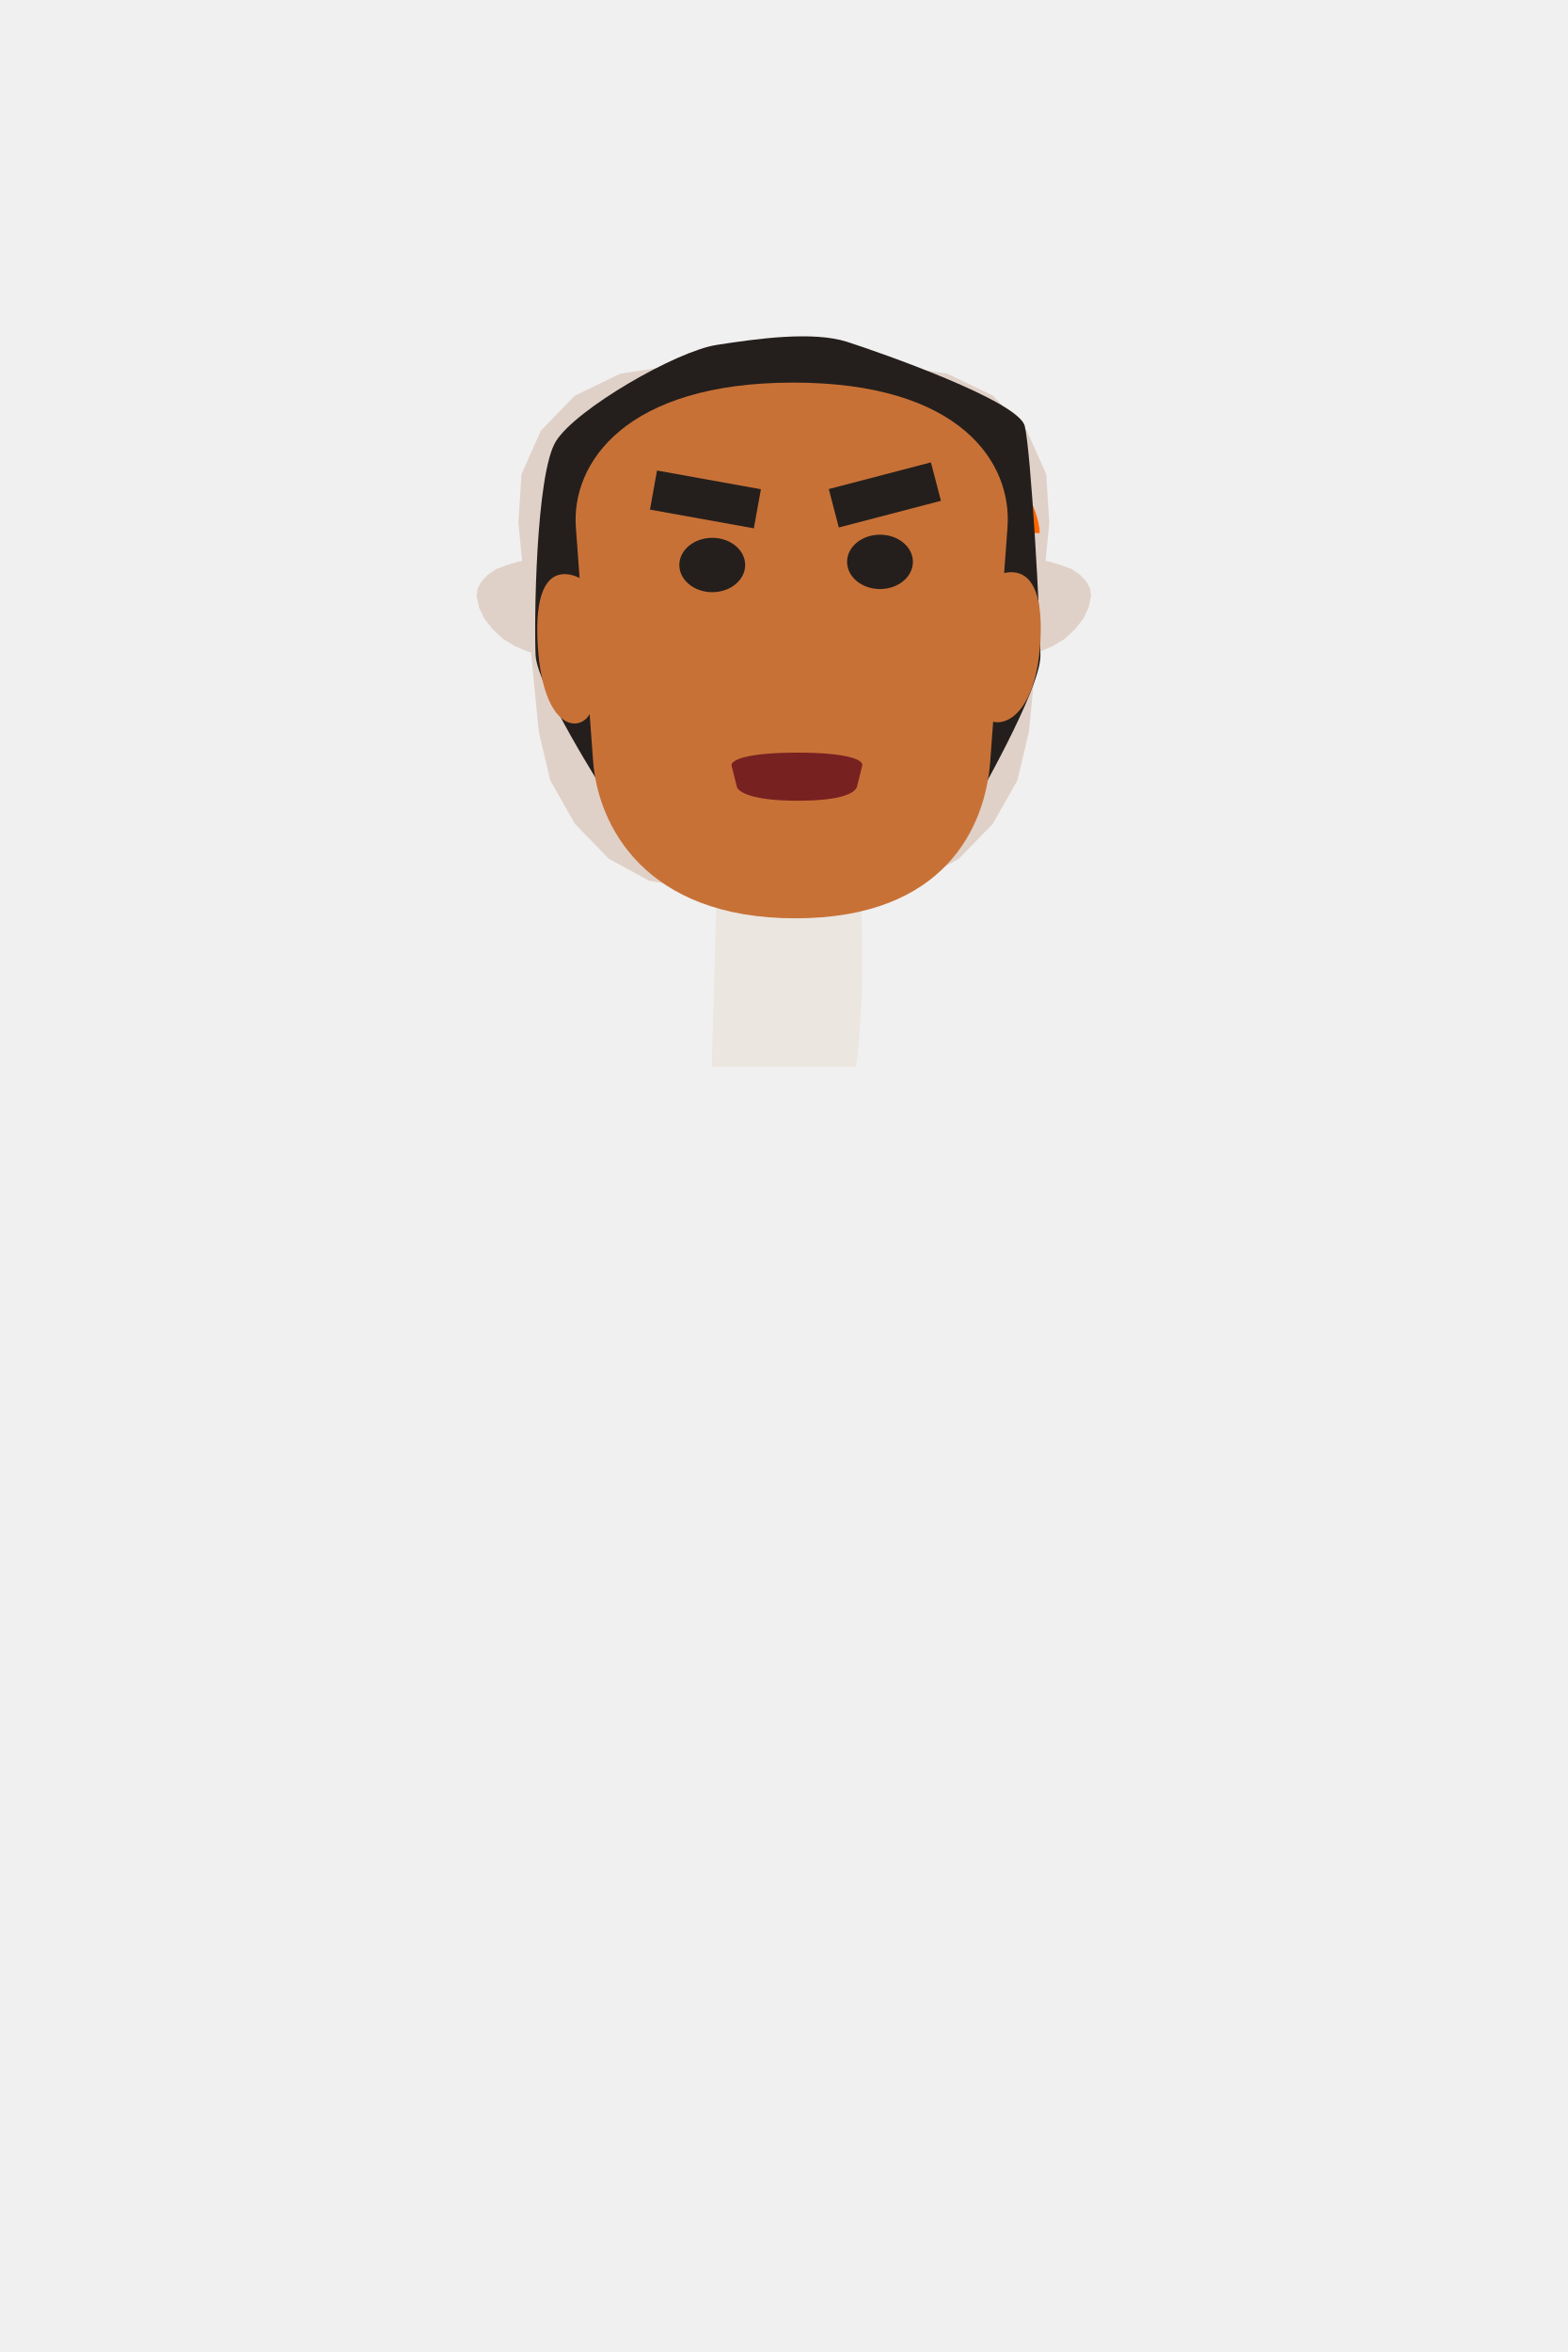
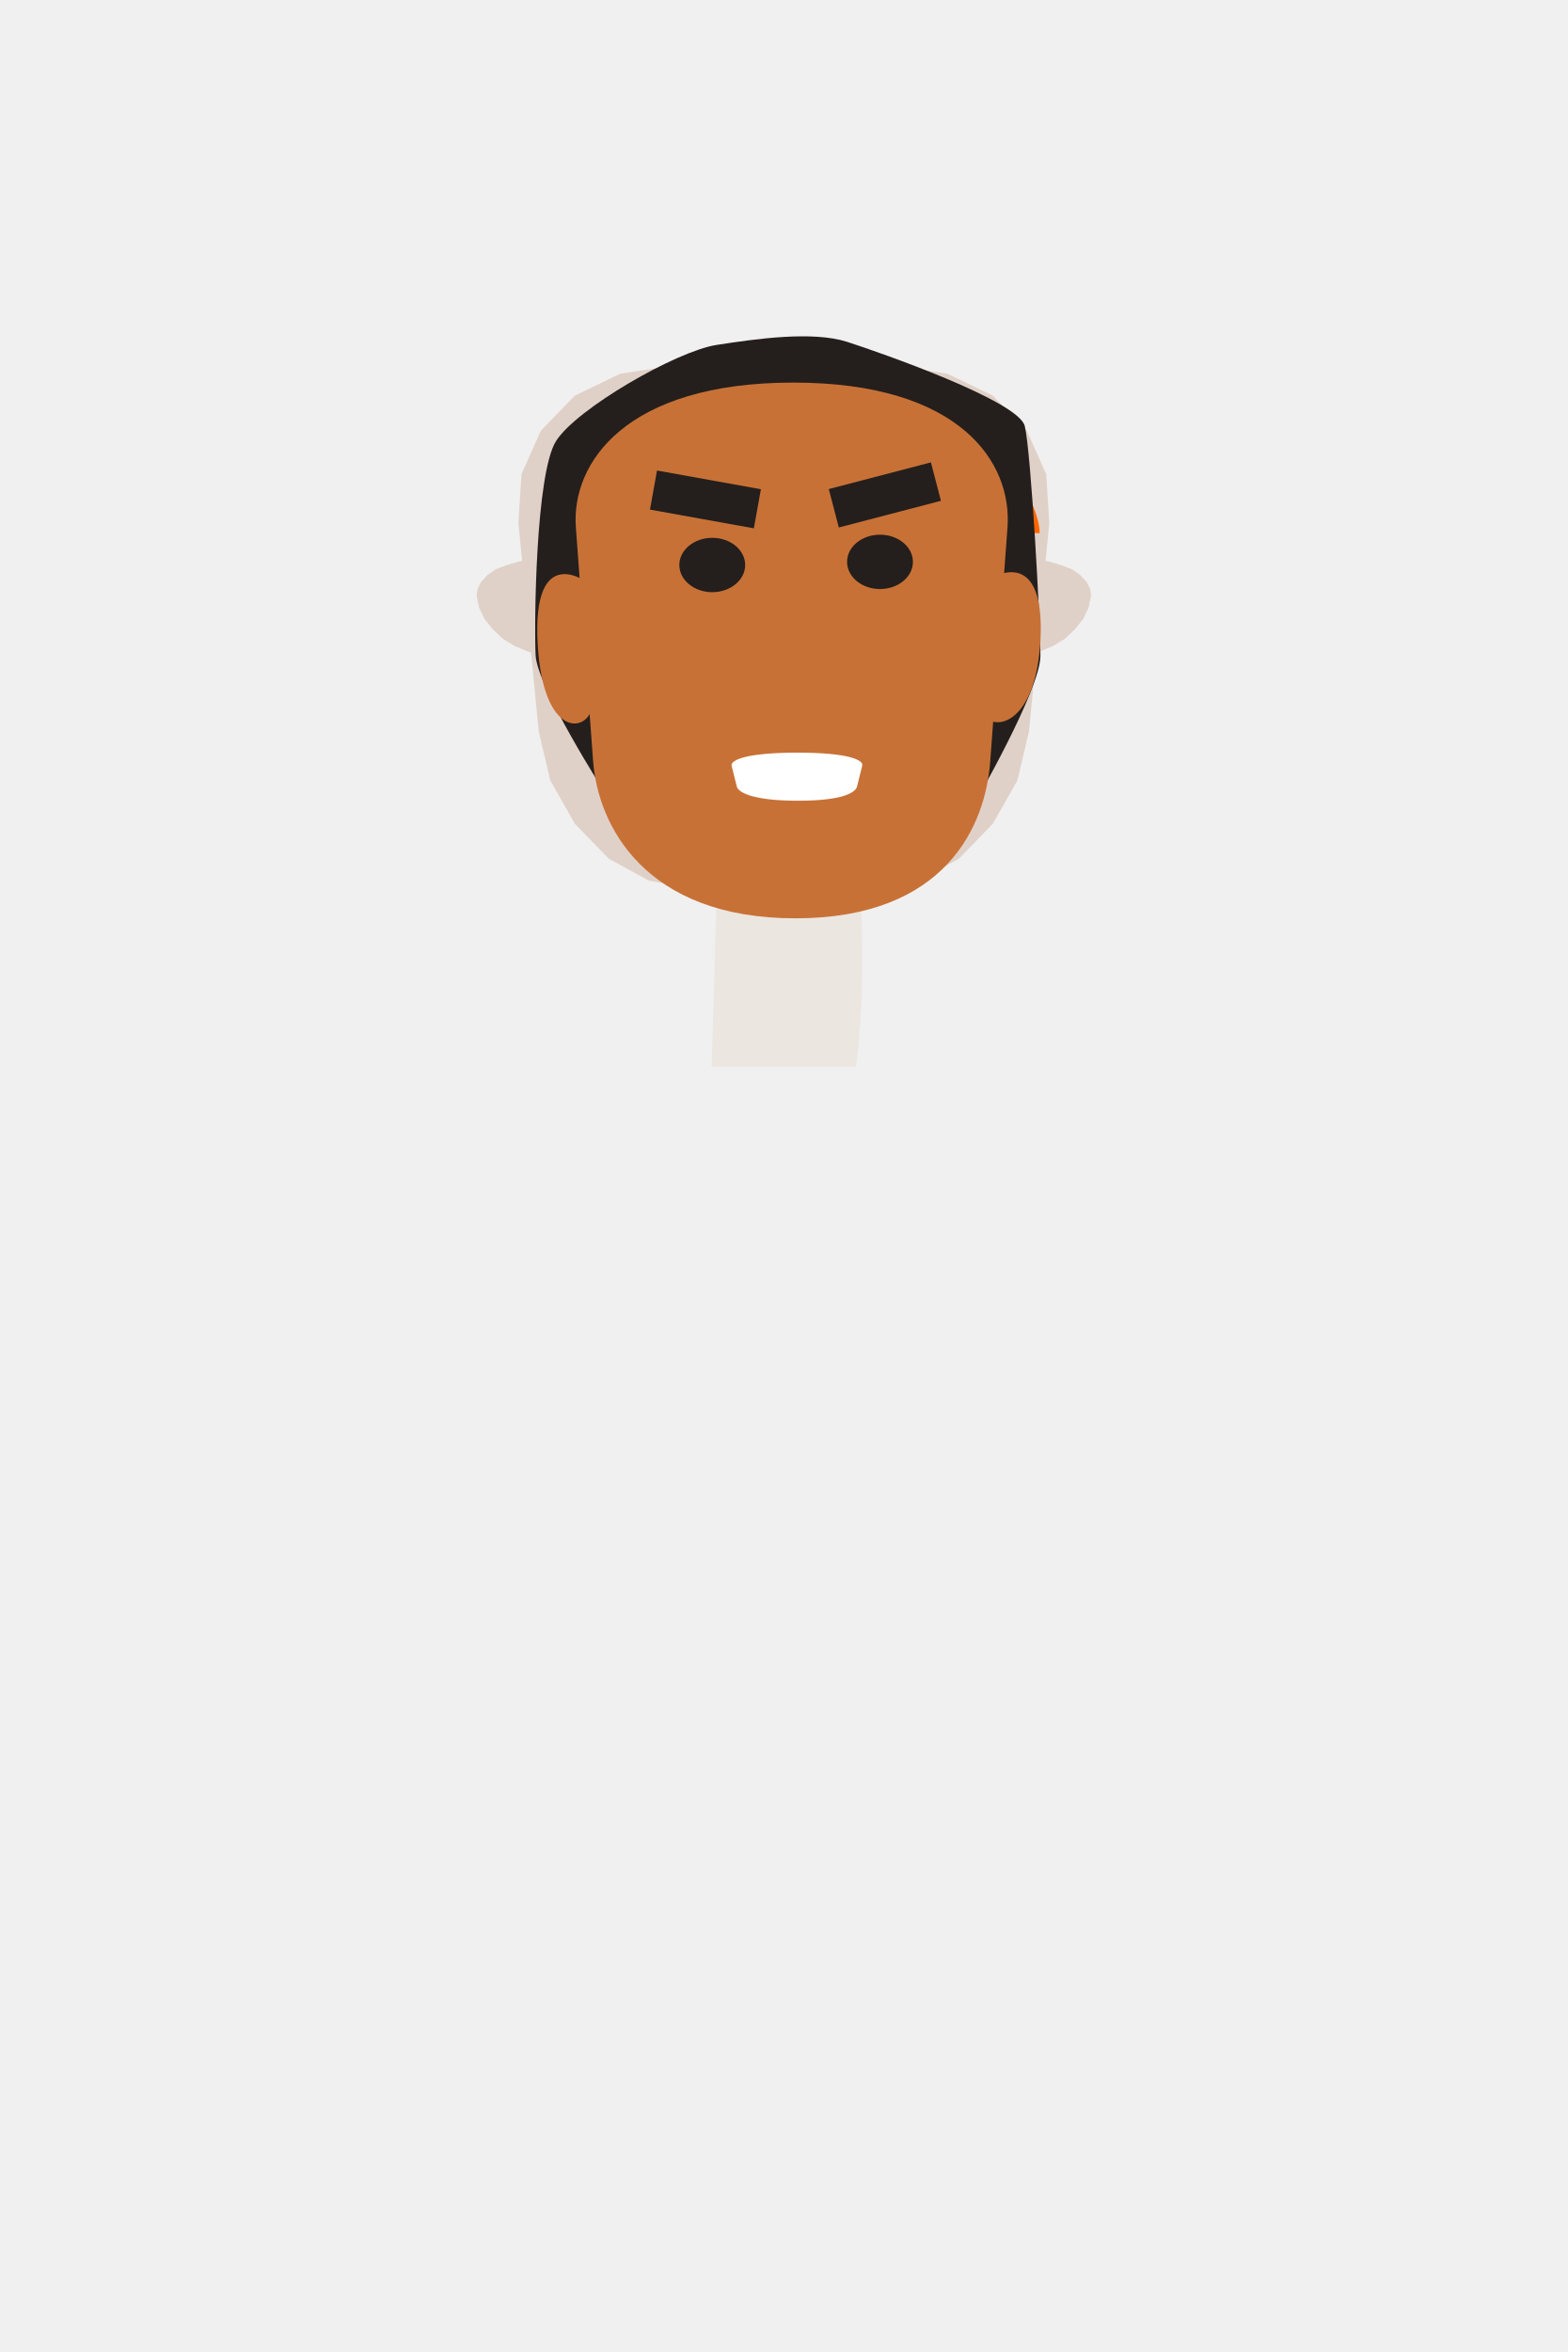
<svg xmlns="http://www.w3.org/2000/svg" width="600" height="900" viewBox="-1.5 -1.2 3 4.5" version="1.1" id="svg9813">
  <defs id="defs9817" />
  <g id="guide" opacity="0.7">
    <path d="M-0.138 0.841L-0.12 0.21L0.12 0.21L0.128 0.274L0.134 0.336L0.14 0.396L0.144 0.454L0.147 0.51L0.149 0.563L0.15 0.615L0.15 0.664L0.149 0.712L0.146 0.757L0.143 0.8L0.138 0.841Z" fill="#e8e1d9" id="path9791" />
    <path d="M-0.451 -0.131L-0.479 -0.13L-0.506 -0.126L-0.53 -0.119L-0.551 -0.111L-0.567 -0.1L-0.579 -0.087L-0.586 -0.074L-0.588 -0.06L-0.583 -0.037L-0.573 -0.016L-0.557 0.004L-0.538 0.022L-0.515 0.036L-0.489 0.047L-0.461 0.053L-0.433 0.055Z" fill="#d9c3b6" id="path9793" />
    <path d="M0.451 -0.131L0.479 -0.13L0.506 -0.126L0.53 -0.119L0.551 -0.111L0.567 -0.1L0.579 -0.087L0.586 -0.074L0.588 -0.06L0.583 -0.037L0.573 -0.016L0.557 0.004L0.538 0.022L0.515 0.036L0.489 0.047L0.461 0.053L0.433 0.055Z" fill="#d9c3b6" id="path9795" />
    <path d="M0.215 -0.5L0.313 -0.485L0.4 -0.443L0.465 -0.376L0.502 -0.293L0.508 -0.2L0.469 0.2L0.447 0.293L0.4 0.376L0.335 0.443L0.258 0.485L0.176 0.5L-0.176 0.5L-0.258 0.485L-0.335 0.443L-0.4 0.376L-0.447 0.293L-0.469 0.2L-0.508 -0.2L-0.502 -0.293L-0.465 -0.376L-0.4 -0.443L-0.313 -0.485L-0.215 -0.5Z" fill="#d9c3b6" id="path9797" />
    <path d="M-0.115 -0.12L-0.125 -0.083L-0.152 -0.055L-0.19 -0.045L-0.227 -0.055L-0.255 -0.083L-0.265 -0.12L-0.255 -0.158L-0.228 -0.185L-0.19 -0.195L-0.152 -0.185L-0.125 -0.158Z" fill="#ffffff" id="path9799" />
    <path d="M0.265 -0.12L0.255 -0.083L0.228 -0.055L0.19 -0.045L0.153 -0.055L0.125 -0.083L0.115 -0.12L0.125 -0.158L0.152 -0.185L0.19 -0.195L0.228 -0.185L0.255 -0.158Z" fill="#ffffff" id="path9801" />
    <path d="M-0.152 0.2L0.152 0.2L0.152 0.35L-0.152 0.35Z" fill="#ffffff" id="path9803" />
    <path d="M-0.08 0H0.08M0 -0.08V0.08" stroke="#b04040" stroke-width="0.01" fill="none" id="path9805" />
  </g>
  <g id="back" />
  <g id="head">
    <path style="fill:#ff6600;stroke-width:0.015" d="m -0.202,-0.176 0.691,-0.004 c 0.005,0 -0.018,-0.214 -0.327,-0.231 -0.258,-0.014 -0.426,0.21 -0.364,0.235 z" id="path855-6-5-6" />
    <circle style="fill:#ffdd55;stroke-width:0.015" id="path639-4-4-4-7" cx="0.155" cy="-0.268" r="0.063" />
    <path style="fill:#241f1c;fill-opacity:1;stroke-width:0.015" d="m -0.343,0.316 c 0,0 -0.129,-0.202 -0.132,-0.262 -0.003,-0.059 0,-0.348 0.039,-0.41 0.039,-0.062 0.23,-0.172 0.307,-0.184 0.077,-0.012 0.184,-0.027 0.25,-0.006 0.065,0.021 0.328,0.113 0.34,0.161 0.012,0.048 0.03,0.375 0.03,0.44 0,0.065 -0.129,0.288 -0.129,0.288" id="path1647-8" />
    <path id="rect480-1-42" style="fill:#c87137;stroke-width:0.015" d="m 0.022,0.557 c 0.288,0 0.364,-0.177 0.373,-0.301 l 0.033,-0.447 c 0.009,-0.123 -0.089,-0.277 -0.41,-0.277 -0.321,0 -0.425,0.154 -0.416,0.277 l 0.033,0.447 c 0.009,0.123 0.099,0.301 0.387,0.301 z" />
    <ellipse style="fill:#241f1c;stroke-width:0.015" id="path639-8-7" cx="-0.119" cy="-0.137" rx="0.052" ry="0.063" transform="matrix(0,1,1,0,0,0)" />
    <ellipse style="fill:#241f1c;stroke-width:0.015" id="path639-4-0-8" cx="0.125" cy="0.184" rx="0.052" ry="0.063" transform="rotate(-90)" />
    <path style="fill:#c87137;fill-opacity:1;stroke-width:0.015" d="m 0.378,0.162 0.003,-0.246 c 5.575e-4,-0.002 0.121,-0.091 0.11,0.111 -0.01,0.166 -0.095,0.175 -0.113,0.135 z" id="path855-2-4-2-1" />
    <path style="fill:#c87137;fill-opacity:1;stroke-width:0.015" d="m -0.37,0.163 -0.003,-0.246 c -5.575e-4,-0.002 -0.11,-0.085 -0.098,0.117 0.01,0.166 0.083,0.169 0.101,0.129 z" id="path855-2-4-2-8-9" />
    <rect style="fill:#241f1c;fill-opacity:1;stroke-width:0.015" id="rect985" width="0.202" height="0.076" x="-0.292" y="-0.252" transform="rotate(10.2116)" />
    <rect style="fill:#241f1c;fill-opacity:1;stroke-width:0.015" id="rect985-6" width="0.202" height="0.076" x="0.15" y="-0.234" transform="rotate(-14.63679)" />
  </g>
  <g id="mouth-1">
-     <path id="rect480-1-8-3-8" style="fill:#782121;fill-opacity:1;stroke-width:0.015" d="m 0.027,0.332 c 0.087,0 0.11,-0.016 0.113,-0.027 l 0.01,-0.04 c 0.003,-0.011 -0.027,-0.025 -0.124,-0.025 -0.097,0 -0.128,0.014 -0.126,0.025 l 0.01,0.04 c 0.003,0.011 0.03,0.027 0.117,0.027 z" />
+     <path id="rect480-1-8-3-8" style="fill:#ffffff;fill-opacity:1;stroke-width:0.015" d="m 0.027,0.332 c 0.087,0 0.11,-0.016 0.113,-0.027 l 0.01,-0.04 c 0.003,-0.011 -0.027,-0.025 -0.124,-0.025 -0.097,0 -0.128,0.014 -0.126,0.025 l 0.01,0.04 c 0.003,0.011 0.03,0.027 0.117,0.027 z" />
  </g>
  <g id="mouth-2" style="display:none">
-     <path id="rect480-1-8-3-5" style="fill:#782121;fill-opacity:1;stroke-width:0.015" d="m 0.023,0.329 c 0.107,0 0.135,-0.019 0.138,-0.033 l 0.012,-0.049 c 0.003,-0.013 -0.033,-0.03 -0.152,-0.03 -0.119,0 -0.158,0.017 -0.154,0.03 l 0.012,0.049 c 0.003,0.013 0.037,0.033 0.144,0.033 z" />
+     <path id="rect480-1-8-3-5" style="fill:#ffffff;fill-opacity:1;stroke-width:0.015" d="m 0.023,0.329 c 0.107,0 0.135,-0.019 0.138,-0.033 l 0.012,-0.049 c 0.003,-0.013 -0.033,-0.03 -0.152,-0.03 -0.119,0 -0.158,0.017 -0.154,0.03 l 0.012,0.049 c 0.003,0.013 0.037,0.033 0.144,0.033 z" />
  </g>
  <g id="mouth-3" style="display:none">
-     <path id="rect480-1-8-3" style="fill:#782121;fill-opacity:1;stroke-width:0.015" d="m 0.016,0.433 c 0.107,0 0.135,-0.057 0.138,-0.097 l 0.012,-0.144 c 0.003,-0.04 -0.033,-0.089 -0.152,-0.089 -0.119,0 -0.158,0.05 -0.154,0.089 l 0.012,0.144 c 0.003,0.04 0.037,0.097 0.144,0.097 z" />
+     <path id="rect480-1-8-3" style="fill:#ffffff;fill-opacity:1;stroke-width:0.015" d="m 0.016,0.433 c 0.107,0 0.135,-0.057 0.138,-0.097 l 0.012,-0.144 c 0.003,-0.04 -0.033,-0.089 -0.152,-0.089 -0.119,0 -0.158,0.05 -0.154,0.089 l 0.012,0.144 c 0.003,0.04 0.037,0.097 0.144,0.097 z" />
  </g>
</svg>
